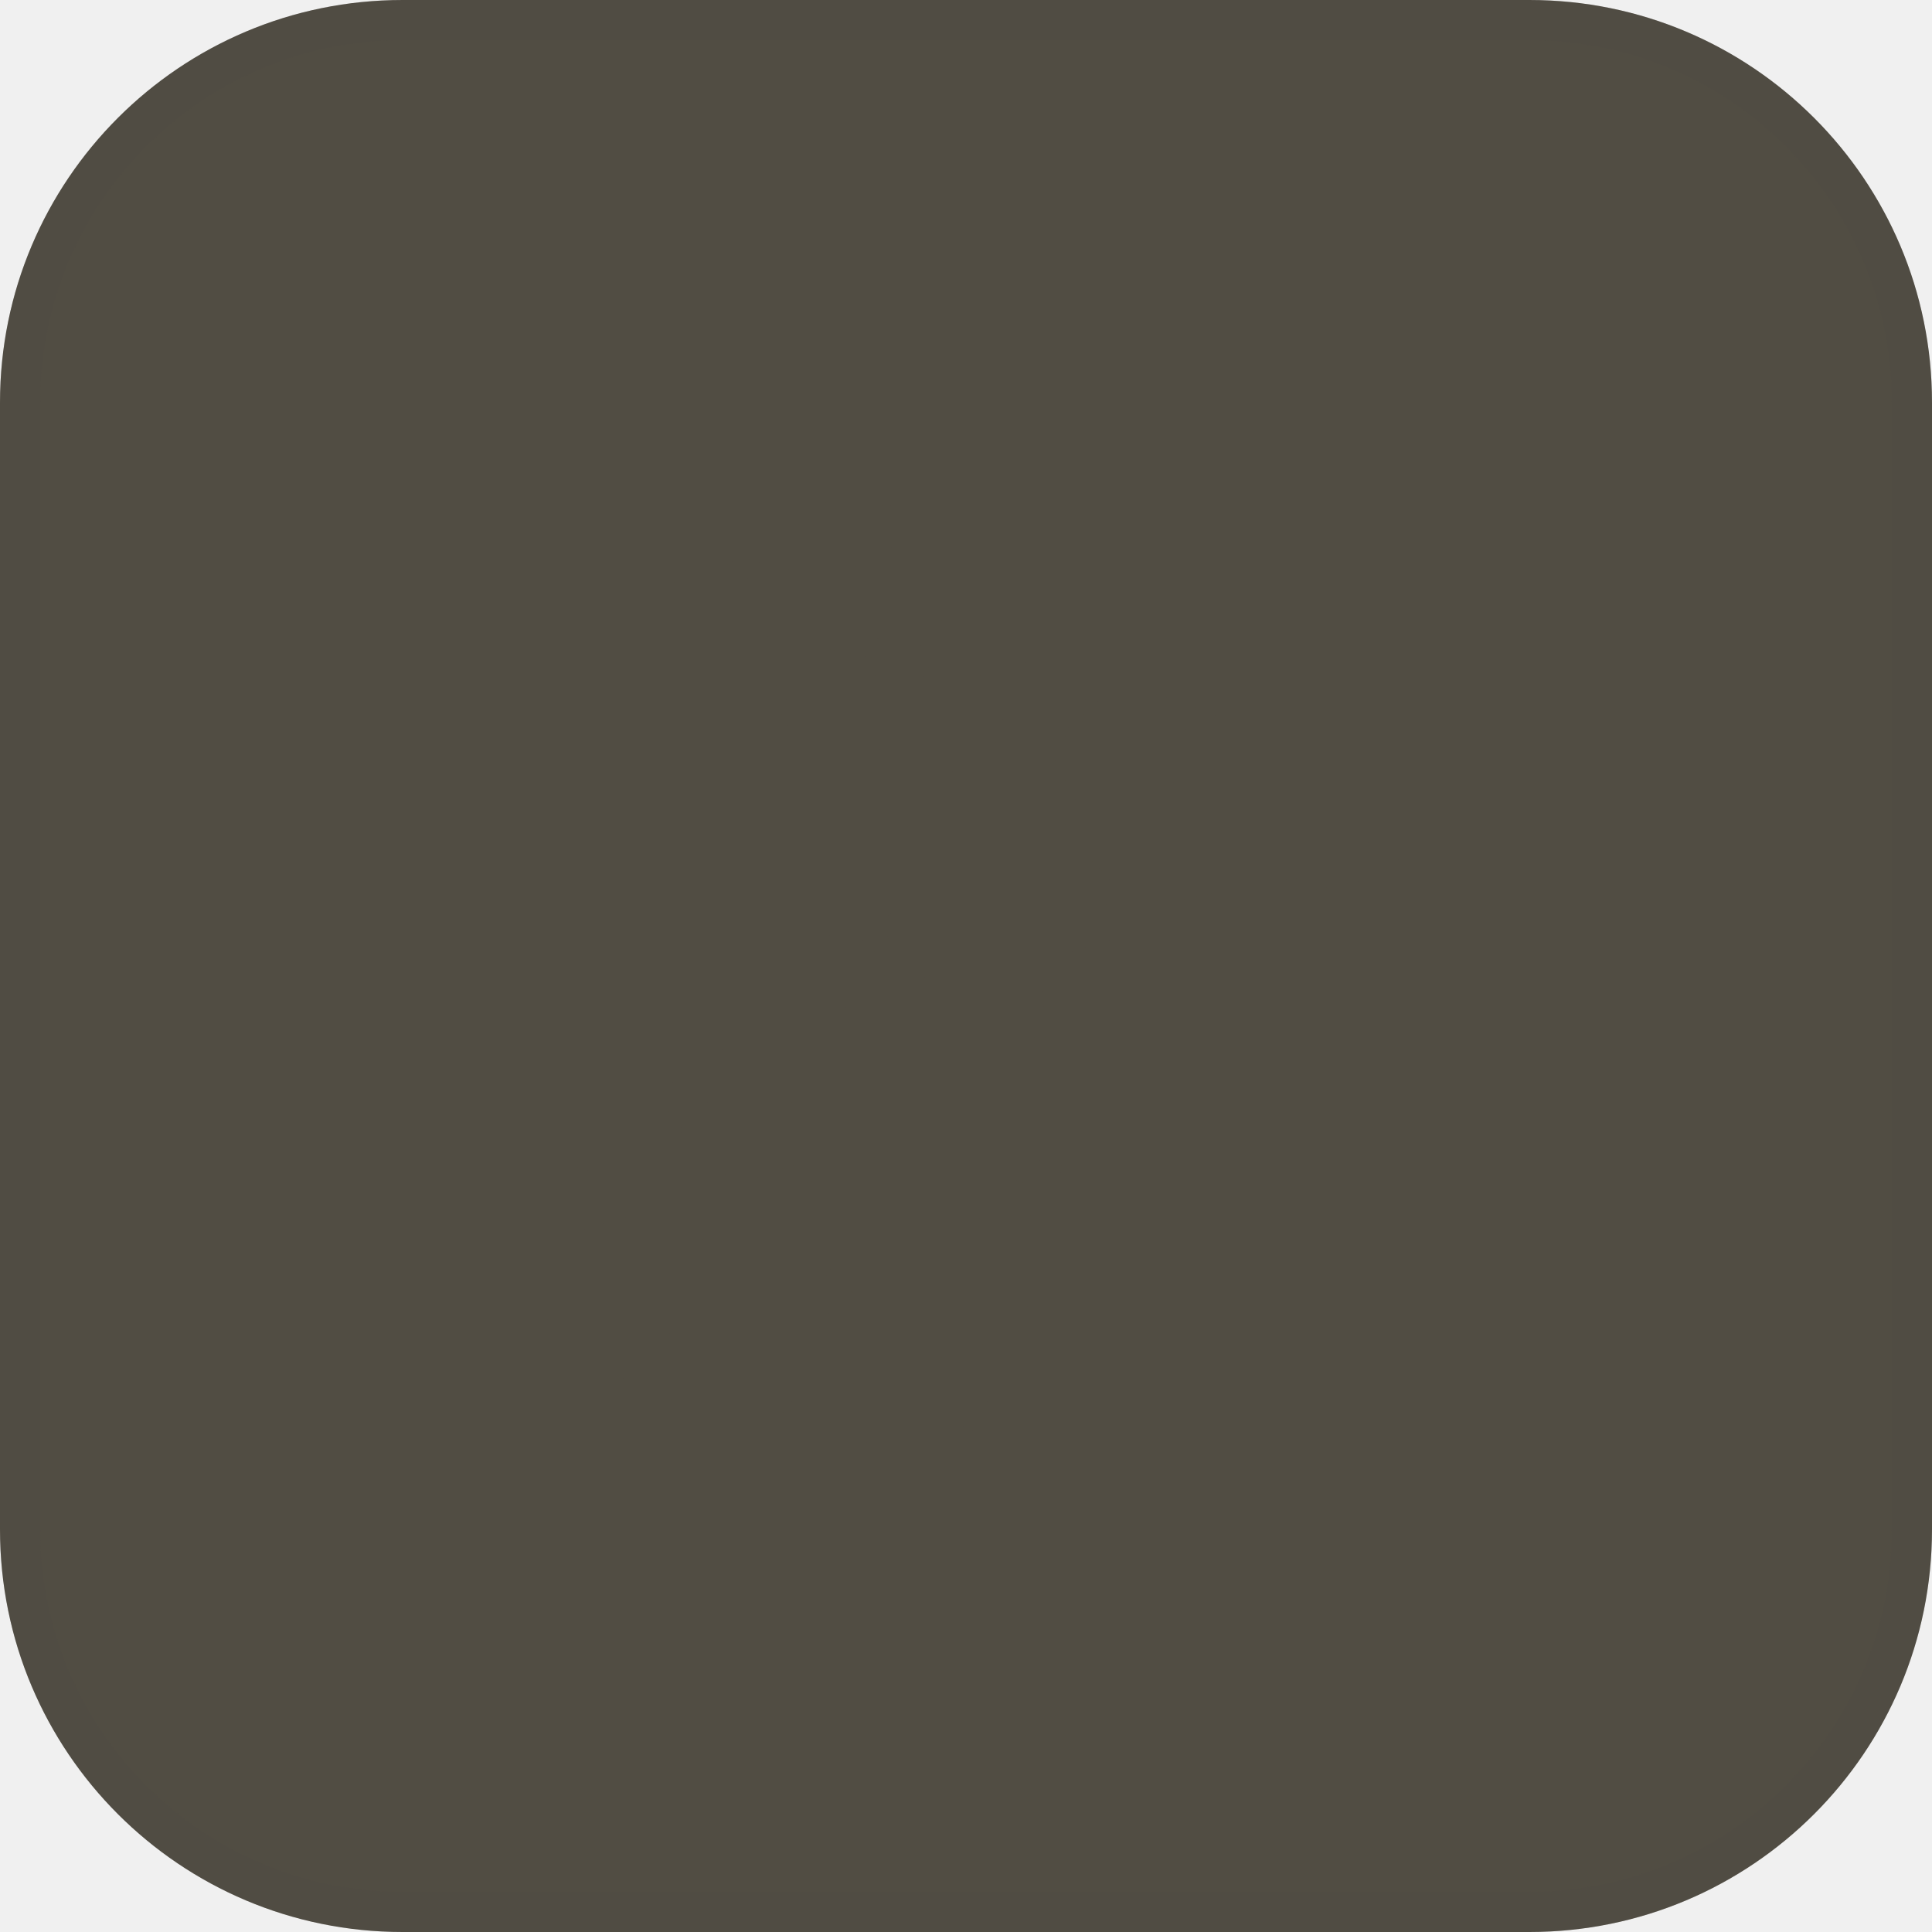
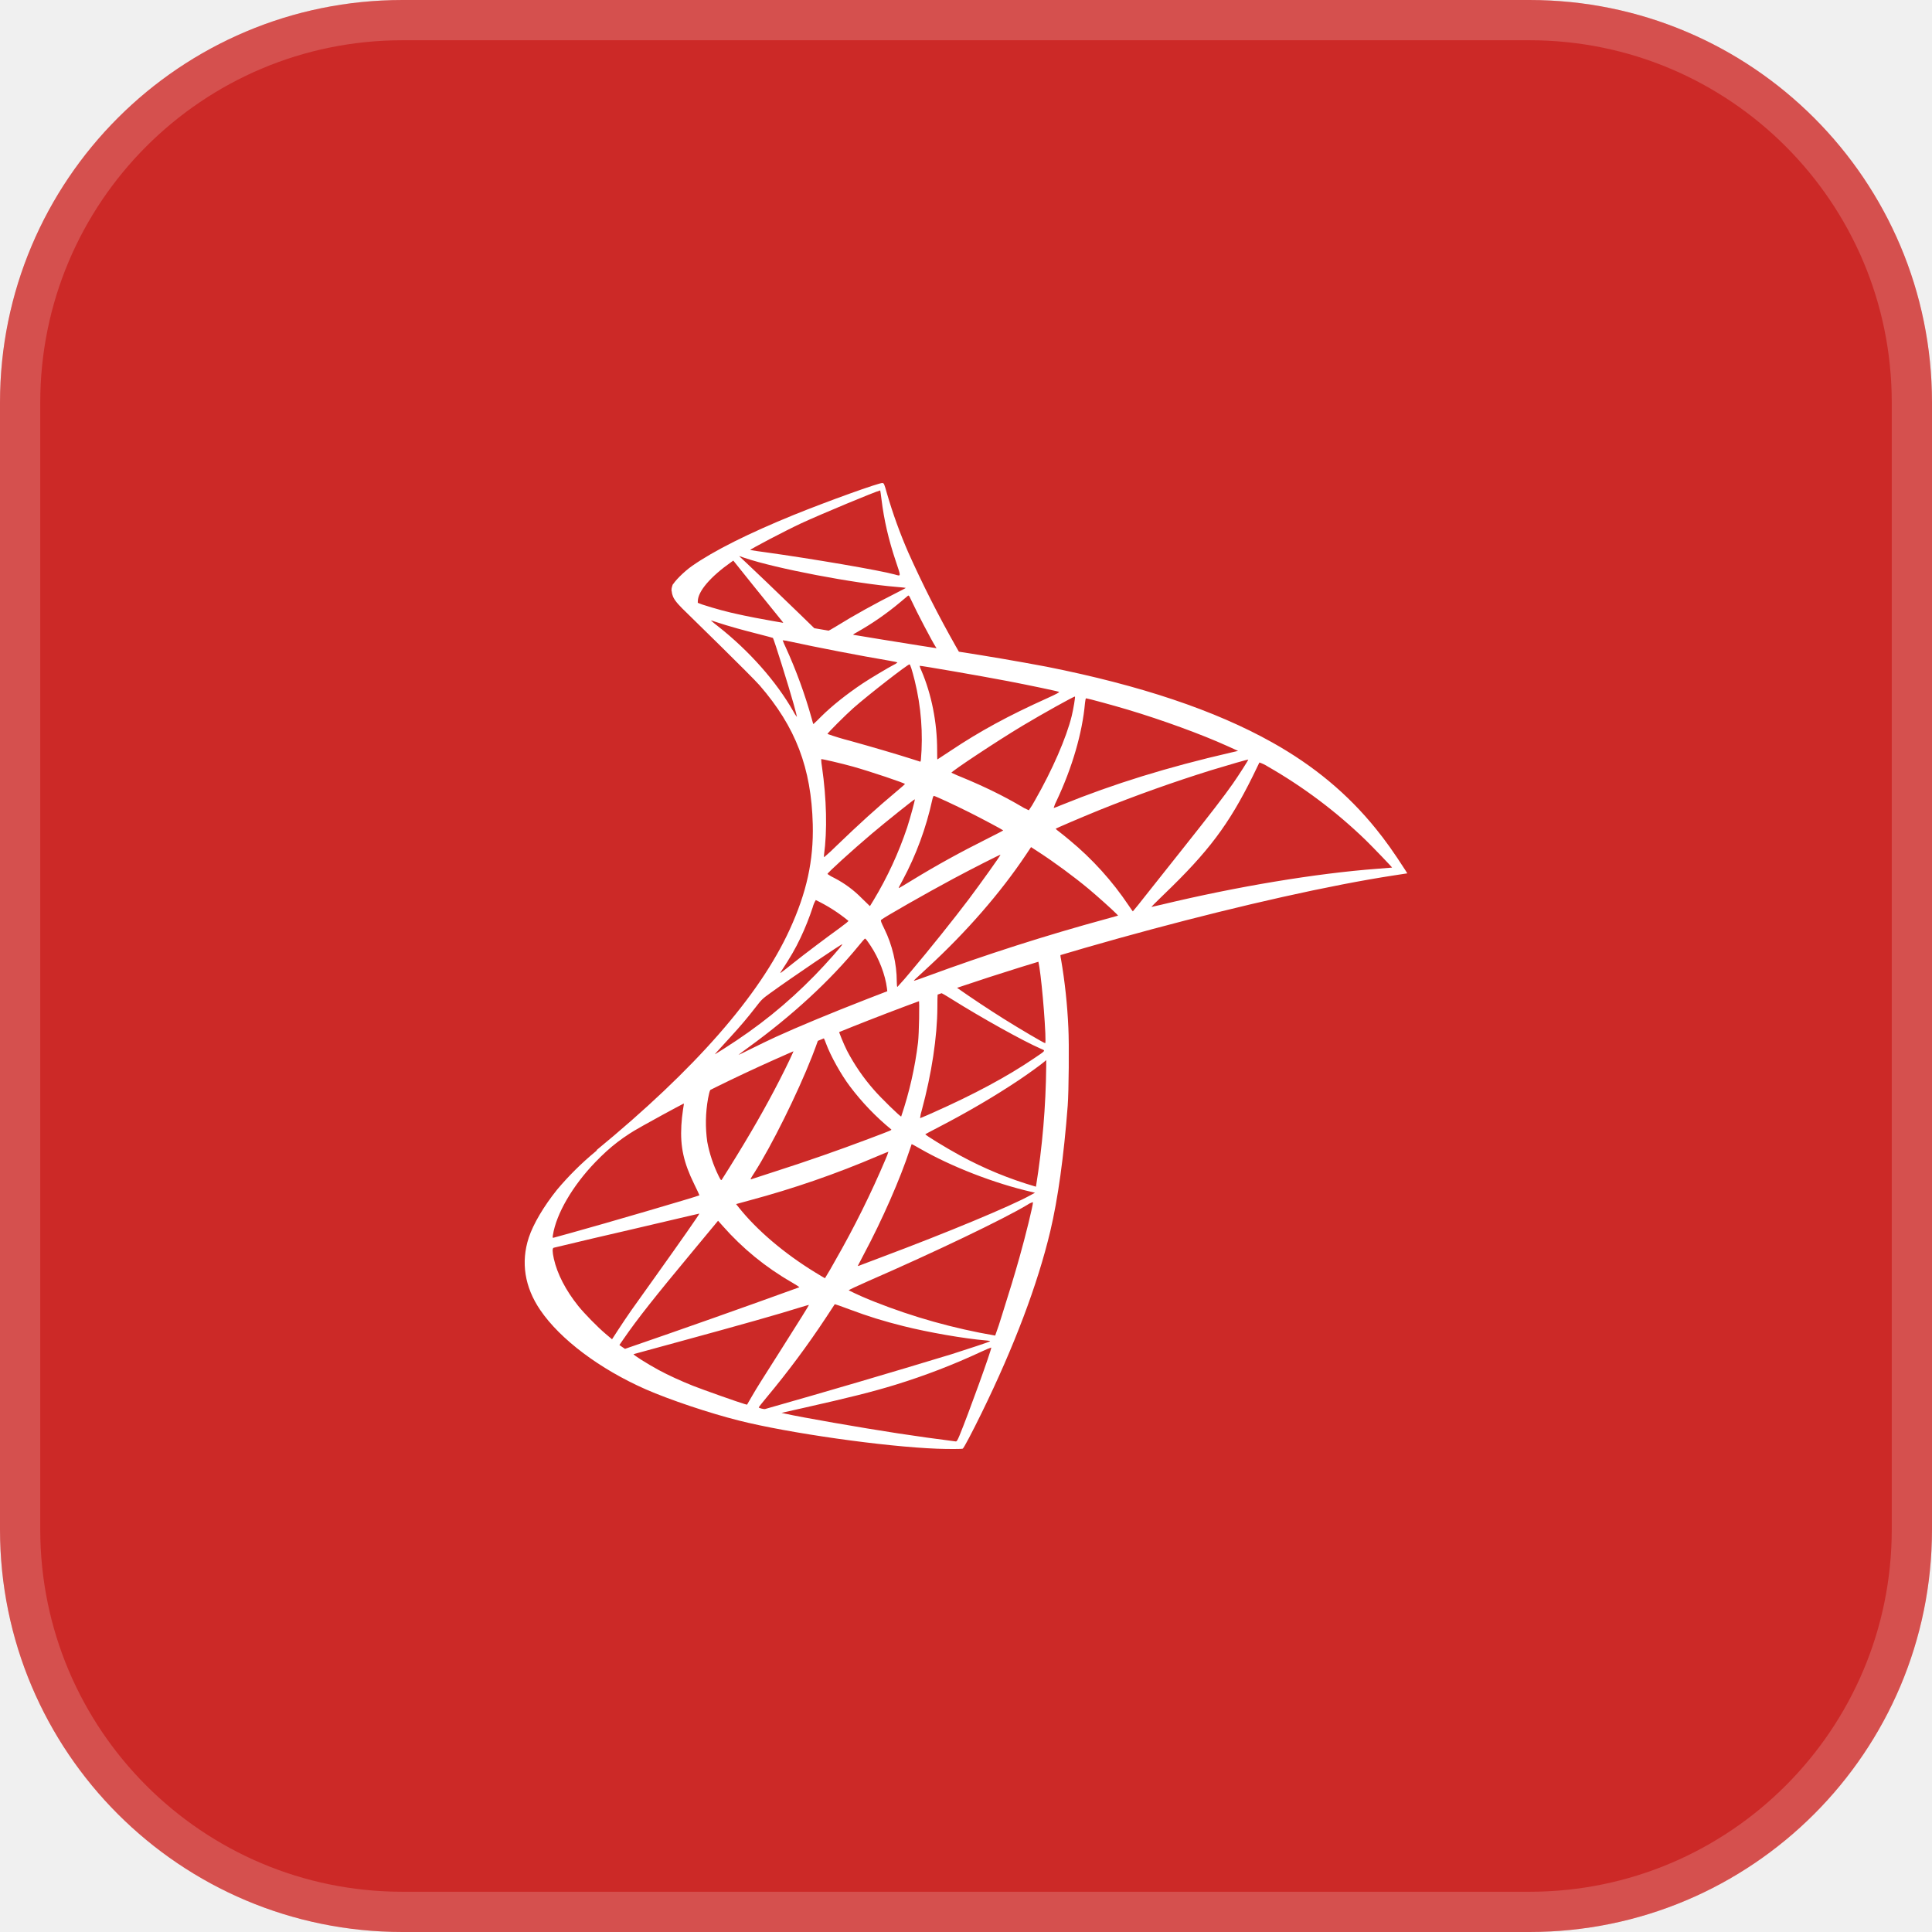
<svg xmlns="http://www.w3.org/2000/svg" width="48" height="48" viewBox="0 0 48 48" role="img" aria-label="SQL Server">
-   <rect width="48" height="48" rx="10" fill="#514D43" />
-   <rect x="0.5" y="0.5" width="47" height="47" rx="9.5" fill="none" stroke="#514D43" stroke-opacity="0.18" />
-   <g transform="translate(12 12)" fill="#514D43">
+   <rect width="48" height="48" rx="10" fill="#CC2927" />
+   <rect x="0.5" y="0.5" width="47" height="47" rx="9.5" fill="none" stroke="#ffffff" stroke-opacity="0.18" />
+   <g transform="translate(12 12)" fill="#FFFFFF">
    <path d="M4.724 2.505s-.08.127-.004.315c.046.116.186.256.34.404 0 0 1.615 1.576 1.813 1.804.895 1.033 1.284 2.05 1.32 3.453.022.9-.151 1.692-.573 2.613-.756 1.649-2.35 3.468-4.81 5.49l.36-.12c.233-.173.548-.359 1.292-.766 1.713-.936 3.636-1.798 5.999-2.686 3.399-1.277 8.99-2.776 12.172-3.263l.331-.051-.05-.08c-.292-.452-.49-.731-.73-1.027-.697-.863-1.542-1.567-2.577-2.146-1.422-.797-3.267-1.416-5.6-1.88a67.93 67.93 0 00-2.191-.375 209.29 209.29 0 01-3.924-.64c-.425-.075-1.06-.181-1.481-.272a9.404 9.404 0 01-.961-.258c-.268-.105-.645-.207-.726-.515zm.936.909c.003-.002.063.017.137.042.136.046.316.1.526.159.146.04.307.084.479.127.218.056.399.104.401.107.024.027.391 1.198.516 1.647.048.172.084.315.081.318a.789.789 0 01-.09-.14c-.424-.746-1.097-1.505-1.874-2.116a3.104 3.104 0 01-.176-.144zm1.79.494c.018-.001.099.012.195.034.619.136 1.725.35 2.435.47.119.02.216.04.216.047a.348.348 0 01-.098.062c-.119.06-.602.349-.763.457-.403.27-.766.559-1.03.821a5.4 5.4 0 01-.197.192c-.003 0-.022-.062-.041-.137a12.09 12.09 0 00-.65-1.779 1.801 1.801 0 01-.071-.165c0-.001 0-.002.004-.002zm3.147.598c.02.007.06.13.129.404a6.05 6.05 0 01.153 1.977l-.012.038-.187-.06c-.388-.124-1.02-.31-1.562-.46a6.625 6.625 0 01-.56-.17c0-.022.449-.471.642-.642.369-.326 1.362-1.098 1.397-1.087zm.25.036c.011-.01 1.504.248 2.182.378.506.097 1.237.25 1.281.269.022.008-.054.05-.297.16-.96.432-1.672.82-2.38 1.293-.186.124-.341.226-.344.226-.004 0-.006-.104-.006-.23 0-.69-.139-1.387-.391-1.976a.688.688 0 01-.045-.12zm3.86.764c.011.011-.038.306-.08.48-.132.54-.482 1.344-.914 2.099a2.26 2.26 0 01-.152.246 1.499 1.499 0 01-.219-.115c-.422-.247-.9-.48-1.425-.697a4.588 4.588 0 01-.278-.12c-.024-.022 1.143-.795 1.762-1.166.495-.297 1.292-.741 1.306-.727zm.276.043c.033 0 .695.18 1.037.283.853.255 1.837.614 2.475.904l.265.12-.187.043c-1.561.36-2.9.773-4.188 1.296-.107.044-.2.08-.207.08a.911.911 0 01.075-.185c.388-.823.638-1.687.703-2.42.006-.067.018-.121.027-.121zm-6.58 1.512c.01-.01.514.108.789.185.413.116 1.292.41 1.292.433 0 .004-.097.089-.215.188-.475.397-.934.813-1.483 1.343a5.27 5.27 0 01-.308.285c-.007 0-.01-.023-.006-.05.083-.611.065-1.395-.05-2.193a1.29 1.29 0 01-.02-.19zm10.61.01c.007.008-.234.385-.384.6-.22.314-.537.726-1.261 1.637l-.954 1.202a9.418 9.418 0 01-.269.333c-.003 0-.05-.066-.103-.146a7.584 7.584 0 00-1.47-1.625 9.59 9.59 0 00-.27-.218.427.427 0 01-.074-.063c0-.01.617-.274 1.088-.466a37.02 37.02 0 012.778-.99c.442-.135.912-.27.919-.264zm.278.073a.93.93 0 01.207.1 12.274 12.274 0 012.428 1.824c.194.19.667.683.66.687l-.363.029c-1.53.115-3.486.44-5.37.893-.128.03-.238.056-.246.056-.007 0 .133-.14.311-.312 1.107-1.063 1.611-1.734 2.205-2.934.088-.178.163-.333.166-.342h.002zm-8.088.83c.051.01.523.23.879.408.325.163.818.426.843.449.003.003-.17.093-.386.201-.683.342-1.268.664-1.878 1.037-.175.107-.32.194-.325.194-.015 0-.01-.013.088-.191a7.702 7.702 0 00.738-2.002c.014-.062.03-.1.041-.097zm-.475.084c.01.01-.112.46-.19.7a9.092 9.092 0 01-.835 1.808l-.09.147-.203-.197a2.671 2.671 0 00-.676-.5 1.009 1.009 0 01-.176-.102c0-.03.62-.593 1.098-.998.343-.29 1.064-.867 1.072-.858zm2.888 1.188l.177.115c.407.264.888.619 1.255.924.206.172.605.53.687.616l.044.047-.294.082a53.8 53.8 0 00-4.45 1.424c-.167.061-.31.112-.32.112-.021 0-.042.019.333-.326.96-.883 1.807-1.856 2.44-2.802zm-.759.19c.009.009-.492.71-.789 1.106-.356.473-.99 1.265-1.426 1.78a8.769 8.769 0 01-.346.397c-.01.003-.015-.05-.016-.133 0-.44-.112-.91-.308-1.308-.083-.168-.097-.208-.08-.224.068-.062 1.127-.666 1.794-1.023.459-.246 1.163-.604 1.171-.595zm-4.59 1.125a3.988 3.988 0 01.812.518c.008.005-.087.083-.21.172-.345.249-.87.644-1.173.886-.32.255-.331.263-.295.207.24-.367.36-.574.486-.84.113-.236.224-.516.304-.76a.675.675 0 01.077-.183zm1.223.96c.017-.003.04.028.139.175.207.31.366.722.407 1.058l.008.073-.497.192c-.89.346-1.711.687-2.266.94-.155.072-.428.202-.607.292-.179.09-.325.16-.325.156 0-.004.112-.089.25-.188 1.087-.79 2.025-1.654 2.732-2.519.075-.092.144-.172.153-.178a.016.016 0 01.006-.002zm-.564.14c.015.014-.401.484-.681.77-.7.715-1.396 1.275-2.256 1.821-.108.069-.206.13-.22.138-.023.014.008-.022.386-.434.238-.259.42-.474.628-.743.136-.177.162-.202.362-.346.537-.388 1.767-1.221 1.781-1.207zM9.925 0c-.08-.01-1.371.455-2.2.791-1.123.457-1.996.894-2.534 1.272-.2.14-.452.393-.488.49a.356.356 0 00-.021.123l.488.46 1.158.37L9.087 4l3.153.542.032-.27-.028-.005-.415-.066-.085-.148a27.702 27.702 0 01-1.177-2.325 12.264 12.264 0 01-.53-1.465C9.969.02 9.962.005 9.925 0zm-.061.186h.005c.003.003.017.105.032.225.062.508.176 1 .354 1.53.134.4.136.377-.024.332-.37-.103-2.032-.388-3.234-.555a8.796 8.796 0 01-.357-.053c-.015-.015.867-.477 1.258-.66.501-.232 1.867-.8 1.966-.819zM6.362 1.814l.141.048c.772.262 2.706.632 3.775.72.12.01.222.021.225.024.003.003-.1.058-.228.122-.515.258-1.083.573-1.476.819-.115.072-.22.13-.235.129a4.868 4.868 0 01-.17-.027l-.144-.023-.365-.355c-.641-.62-1.141-1.1-1.335-1.28zm-.143.114l.511.638c.282.35.564.699.626.774.063.075.111.138.108.14-.014.011-.74-.13-1.125-.219a8.532 8.532 0 01-.803-.212l-.2-.064.001-.049c.003-.245.312-.607.836-.976zm4.352.869c.015.001.032.032.077.131.124.272.51 1.008.603 1.15.03.047.08.05-.433-.033-1.23-.198-1.629-.265-1.629-.273a.36.36 0 01.083-.054 7.13 7.13 0 001.107-.767l.175-.147c.006-.005.012-.008.017-.007zm4.309 8.408l-4.808 1.568-4.18 1.846-1.17.31c-.298.282-.613.568-.948.86-.37.321-.716.612-.98.822a7.46 7.46 0 00-.953.945c-.332.414-.592.854-.704 1.193-.2.61-.103 1.228.285 1.798.495.728 1.48 1.468 2.625 1.972.585.256 1.57.588 2.31.774 1.233.312 3.614.65 4.926.7.266.01.62.01.637-.002.028-.019.233-.405.47-.89.806-1.646 1.389-3.19 1.703-4.508.19-.799.338-1.863.434-3.125.027-.354.037-1.533.016-1.934a13.564 13.564 0 00-.183-1.706.435.435 0 01-.012-.15c.014-.01.059-.025.65-.197zm-1.1.645c.045 0 .16 1.114.191 1.82.006.151.005.247-.004.247-.028 0-.615-.345-1.032-.606a28.716 28.716 0 01-1.162-.772c-.035-.028-.031-.029.266-.131.505-.174 1.704-.558 1.742-.558zm-2.448.803c.03 0 .115.047.315.172.75.47 1.766 1.035 2.2 1.225.136.06.151.036-.16.247-.662.45-1.486.892-2.497 1.342a7.59 7.59 0 01-.331.142.989.989 0 01.043-.2c.245-.905.383-1.82.387-2.554.002-.362.002-.364.037-.373h.006zm-.504.193c.021.022.006.834-.02 1.056a9.206 9.206 0 01-.418 1.837c-.014.017-.511-.468-.676-.66a4.918 4.918 0 01-.669-.973c-.082-.162-.214-.484-.202-.493.056-.04 1.971-.78 1.985-.767zm-2.375.936c.004 0 .008.001.01.004a.881.881 0 01.056.131c.116.315.376.782.602 1.08a6.247 6.247 0 001.017 1.06c.023.02.03.016-.562.24a48.53 48.53 0 01-2.294.8c-.327.106-.604.195-.615.2-.033.011-.023-.009.073-.158.427-.666 1.073-1.97 1.435-2.892.062-.16.122-.32.133-.356.015-.052.031-.07.08-.092a.149.149 0 01.065-.017zm-.728.3c.01.009-.174.398-.356.751-.351.686-.739 1.361-1.253 2.185l-.182.288c-.018.027-.026.018-.082-.094a3.307 3.307 0 01-.28-.842 3.39 3.39 0 01.02-1.083c.047-.227.045-.222.152-.276.462-.237 1.966-.942 1.981-.929zm6.268.255v.154a20.106 20.106 0 01-.255 2.992 9.362 9.362 0 01-1.898-.782c-.354-.194-.865-.507-.85-.522.003-.004.154-.083.334-.177.714-.37 1.395-.77 1.988-1.166.222-.148.555-.389.629-.454zM4.981 15.41c.015 0 .011.028-.012.161a4.137 4.137 0 00-.041.39c-.03.532.057.924.32 1.46.074.15.132.274.129.276-.027.023-2.43.726-3.186.933l-.435.12c-.027.008-.029.002-.02-.06.083-.533.49-1.232 1.058-1.82.378-.39.68-.622 1.195-.915a30.782 30.782 0 01.992-.545zm5.669 1.015c.002-.002.091.045.197.107.777.449 1.86.87 2.783 1.081l.084.02-.115.063c-.482.268-2.071.929-3.694 1.537a68.82 68.82 0 00-.513.194.314.314 0 01-.082.027c0-.004.067-.132.149-.286.456-.852.91-1.887 1.144-2.605.023-.073.044-.135.047-.138zm-.578.19a1.39 1.39 0 01-.063.169 23.534 23.534 0 01-1.261 2.54 9.009 9.009 0 01-.252.433c-.005 0-.114-.066-.244-.145-.77-.472-1.452-1.052-1.9-1.617l-.064-.08.332-.091a23.616 23.616 0 003.19-1.103c.142-.06.26-.109.262-.106zm3.59 1.253c.001 0 .002.001.002.003 0 .08-.183.828-.336 1.37-.128.453-.236.808-.435 1.437a8.533 8.533 0 01-.168.504 15.004 15.004 0 01-3-.841 7.964 7.964 0 01-.639-.283c-.006-.007.213-.11.486-.23 1.655-.721 3.369-1.543 3.955-1.896a.432.432 0 01.135-.064zm-8.287.283c.009.009-.454.671-1.1 1.576l-.587.823c-.097.139-.245.358-.329.488l-.153.236-.162-.137c-.191-.16-.525-.501-.677-.69-.312-.389-.523-.798-.607-1.174-.038-.174-.04-.262-.003-.273a176.26 176.26 0 011.934-.455l1.3-.305c.209-.05.382-.09.384-.089zm.465.178l.117.131a6.763 6.763 0 001.706 1.394c.115.066.202.124.195.128a281.967 281.967 0 01-4.33 1.53.858.858 0 01-.072-.048l-.067-.048.105-.152c.34-.493.768-1.035 1.705-2.162zm2.9 2.073c.003-.003.165.054.362.128.473.177.844.292 1.347.418.617.155 1.51.31 2.038.354.08.006.122.016.11.024-.025.016-.56.194-.953.318a258.526 258.526 0 01-4.636 1.363c-.035.007-.157-.025-.157-.04 0-.009.087-.119.193-.246a22.027 22.027 0 001.476-1.984 56.9 56.9 0 01.22-.335zm-.642.018c.005.005-.253.418-.706 1.132-.192.301-.409.645-.483.762-.075.118-.184.298-.242.4l-.107.185-.054-.014c-.13-.035-1.049-.36-1.291-.456-.301-.12-.615-.264-.846-.389-.289-.156-.655-.388-.627-.397l1.105-.302c1.592-.434 2.473-.683 3.05-.864.109-.033.199-.059.2-.057zm4.523 1.061h.006c.015.038-.575 1.67-.79 2.188-.049.116-.066.145-.092.143a55.54 55.54 0 01-1.433-.2c-.906-.138-2.423-.403-2.806-.49l-.089-.02.543-.122c1.164-.262 1.723-.403 2.29-.577a16.544 16.544 0 002.138-.824c.113-.052.21-.093.233-.098Z" />
  </g>
</svg>
